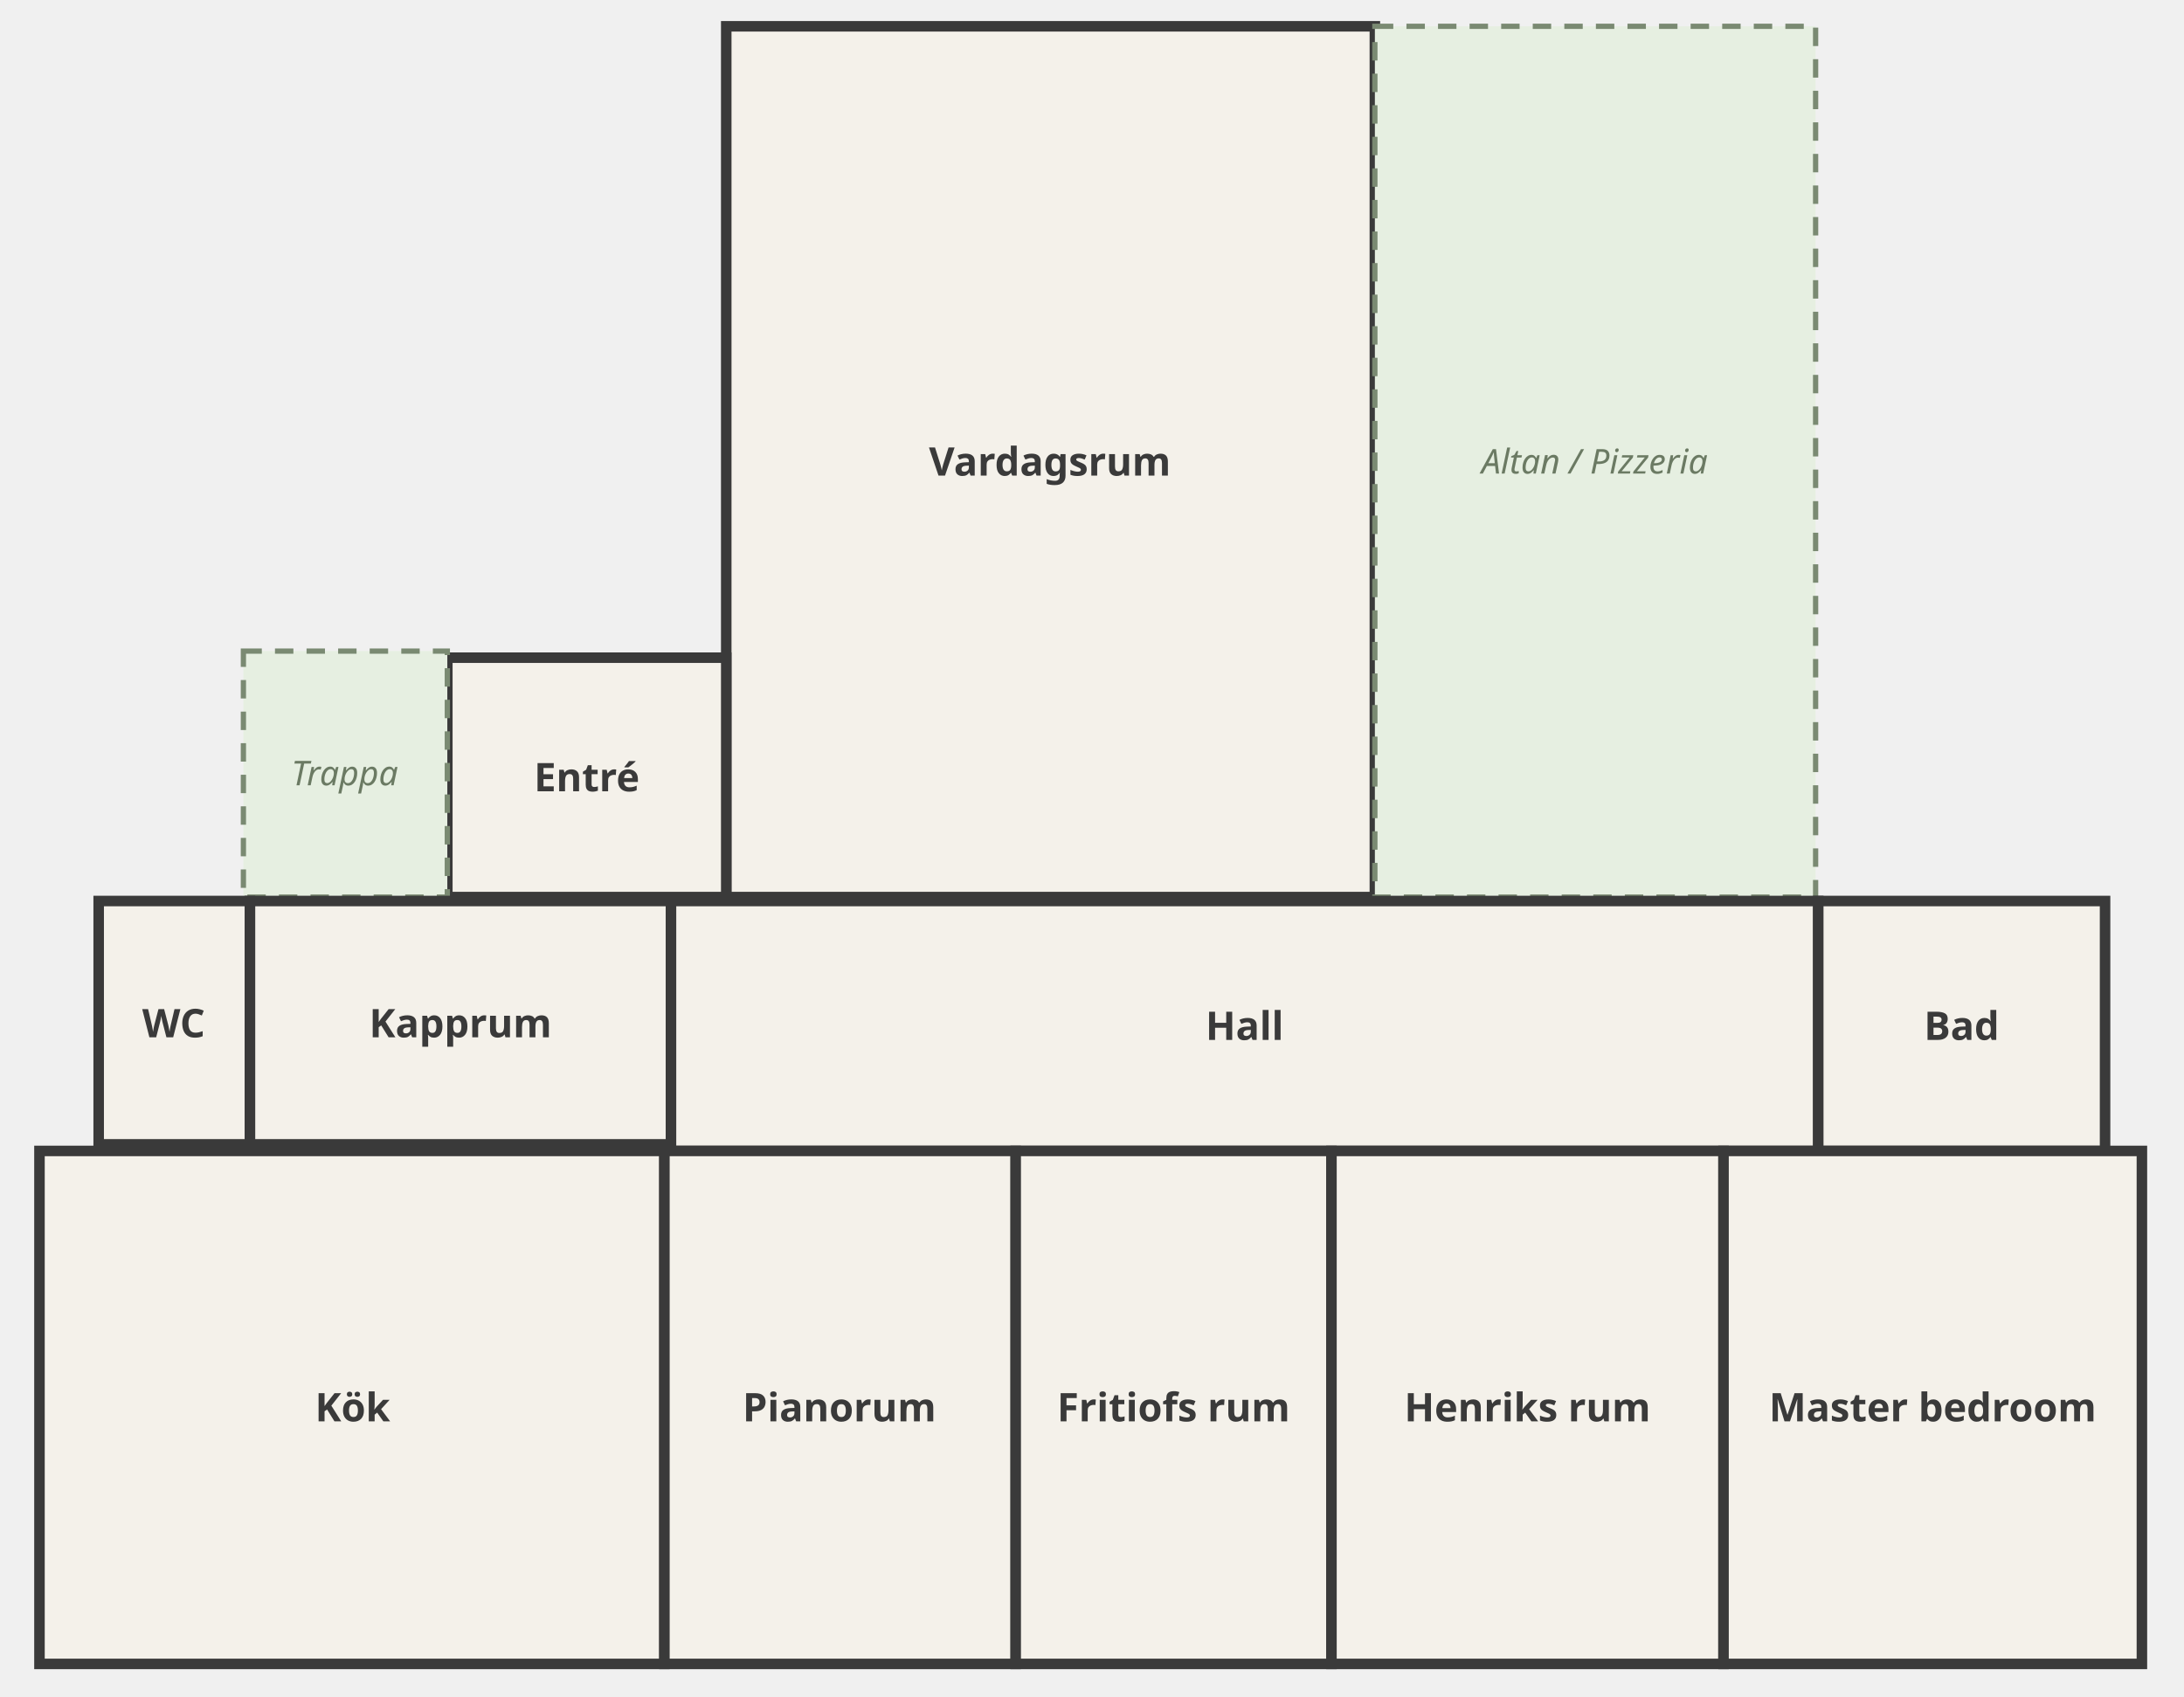
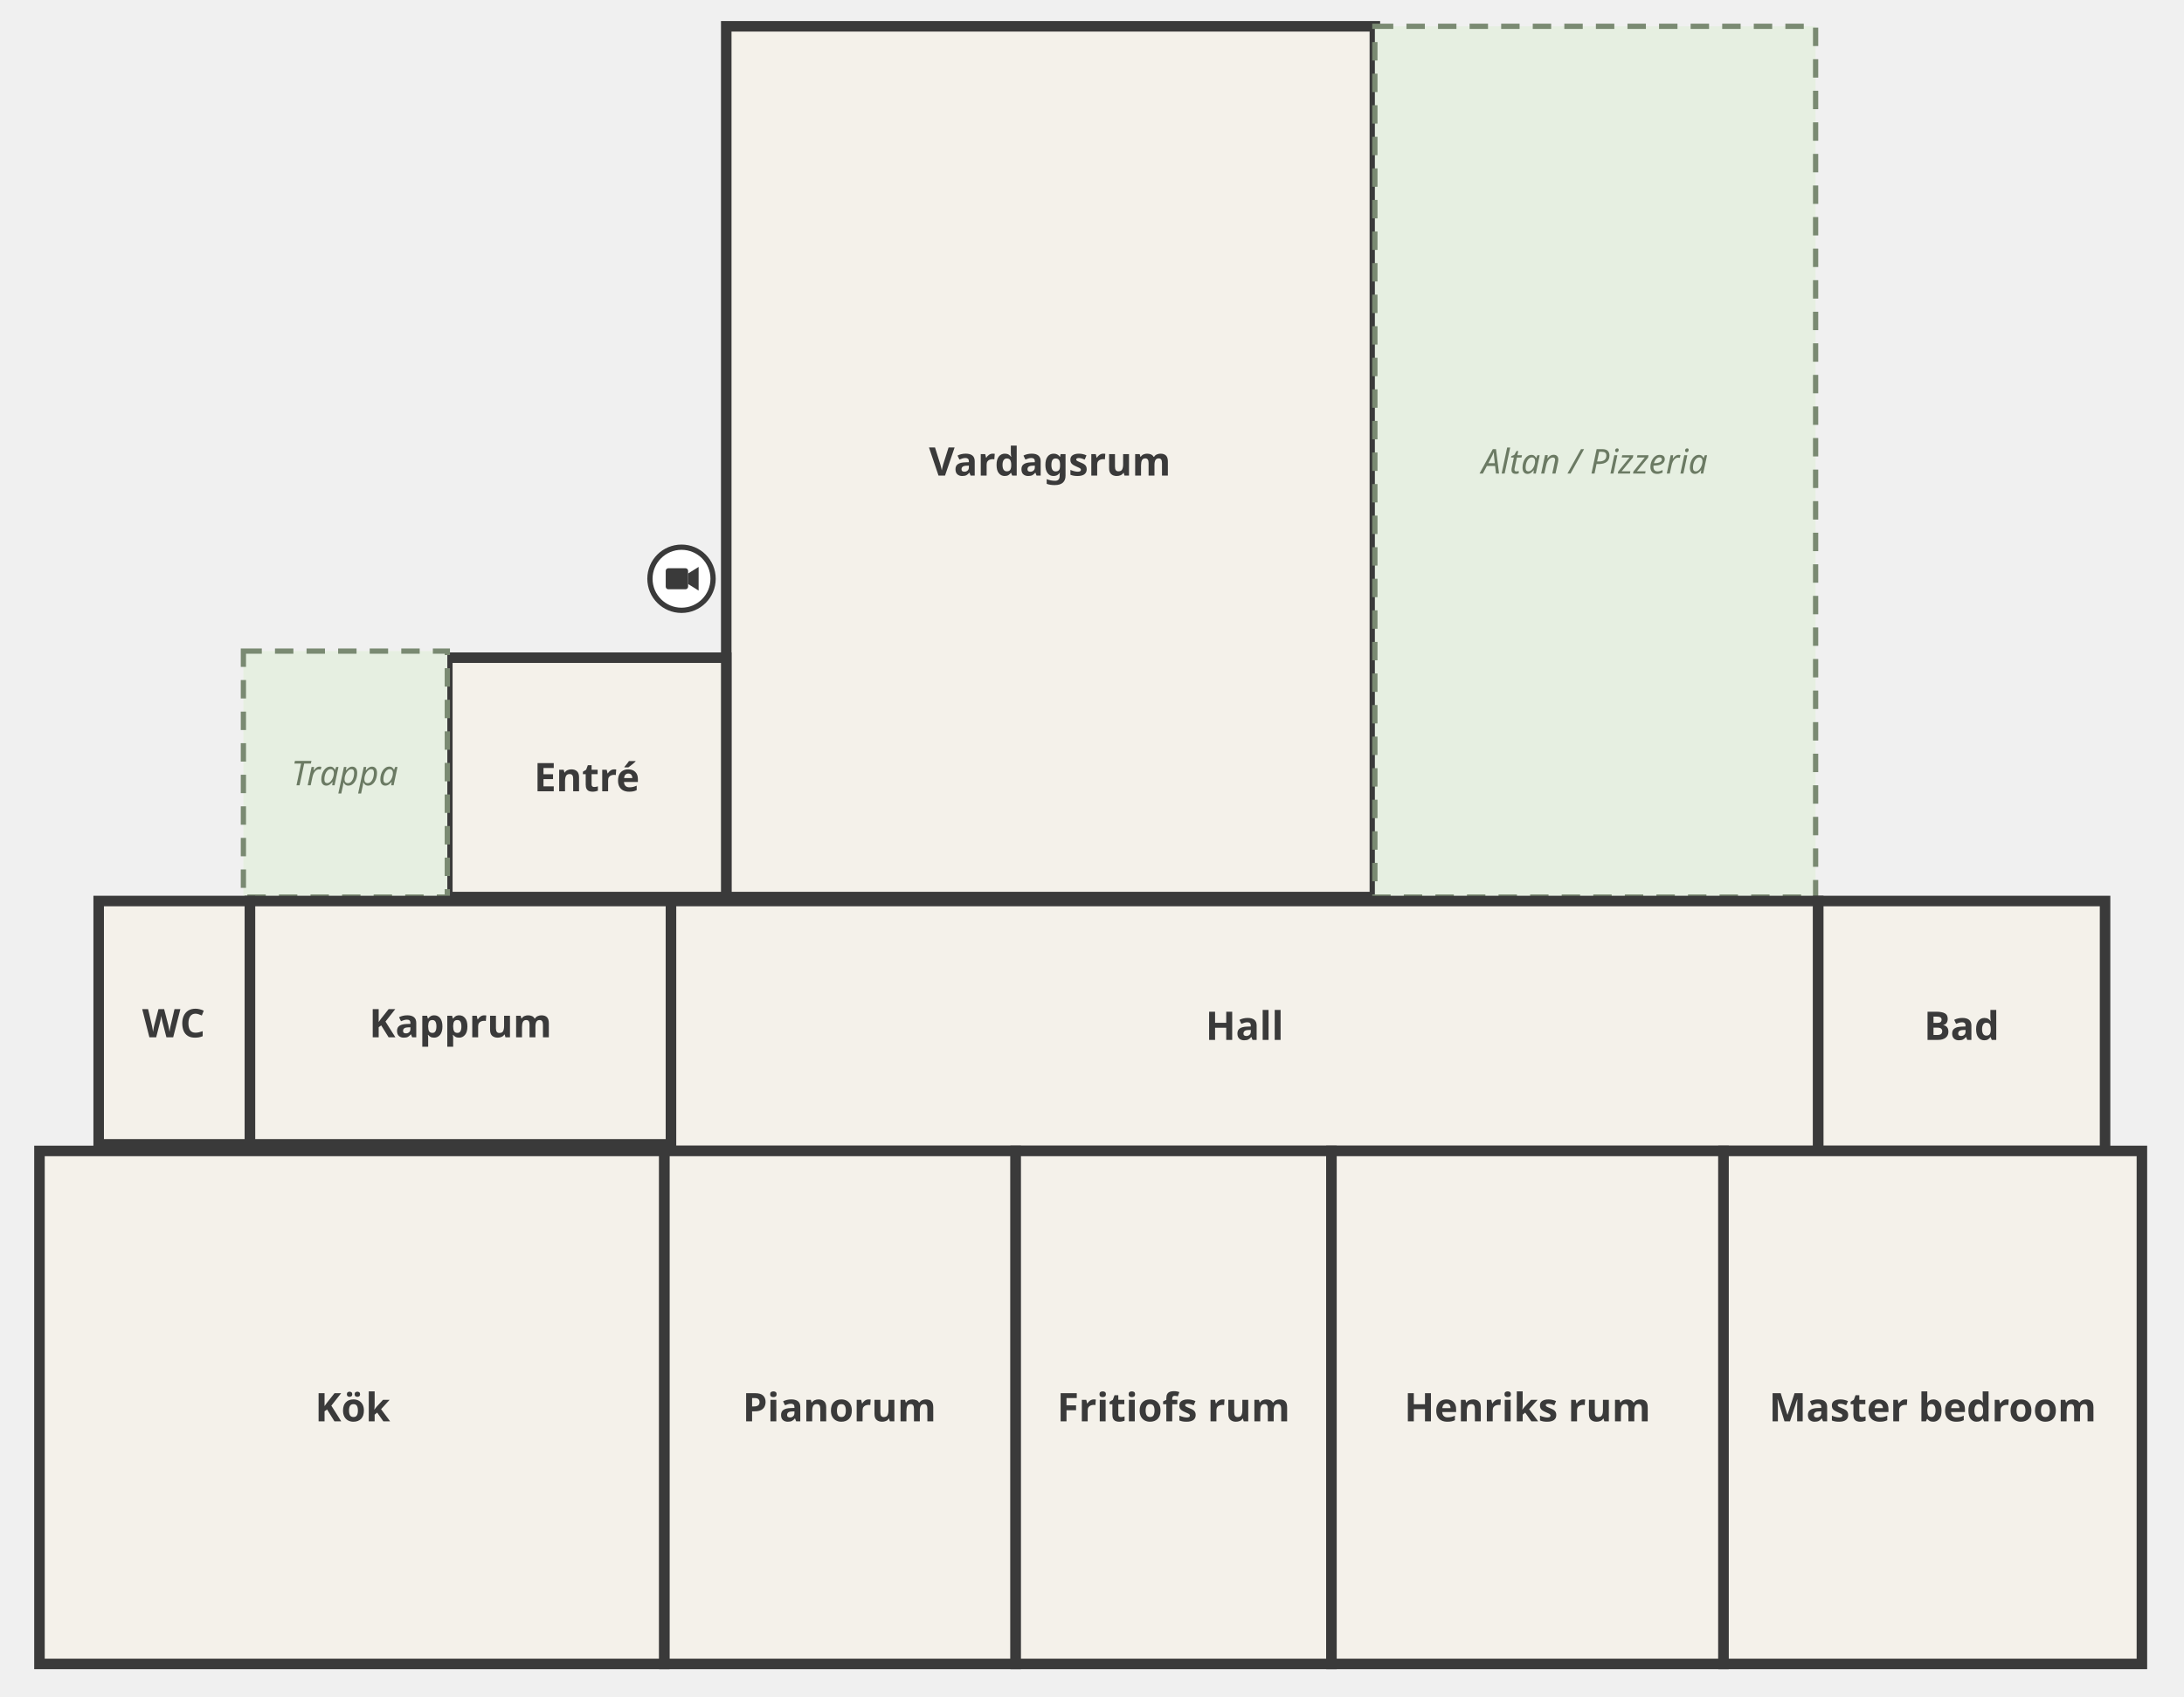
<svg xmlns="http://www.w3.org/2000/svg" viewBox="0 0 1660 1290" width="1660" height="1290">
  <style>
.room{fill:#f4f1ea;stroke:#3a3a3a;stroke-width:8}
.outdoor{fill:#e6efe1;stroke:#7a8a72;stroke-width:4;stroke-dasharray:14 10}
.label{font:600 30px sans-serif;fill:#3a3a3a;text-anchor:middle;dominant-baseline:middle;pointer-events:none}
.outdoor-label{font:italic 26px sans-serif;fill:#6b7a63}
+ .camera circle{fill:#ffffff;stroke:#3a3a3a;stroke-width:4}
+ .camera rect,.camera polygon{fill:#3a3a3a}
.value{font:500 26px sans-serif;fill:#5a5a5a;text-anchor:middle;dominant-baseline:middle;pointer-events:none}
</style>
  <rect id="vardagsrum" class="room" x="552" y="20" width="493" height="662" />
  <rect id="pizzerian" class="outdoor" x="1045" y="20" width="335" height="662" />
  <rect id="entre" class="room" x="340" y="500" width="212" height="182" />
  <rect id="trappa" class="outdoor" x="185" y="495" width="155" height="187" />
  <rect id="wc" class="room" x="75" y="685" width="115" height="185" />
  <rect id="kapprum" class="room" x="190" y="685" width="320" height="185" />
  <rect id="hall" class="room" x="510" y="685" width="872" height="190" />
  <rect id="bad" class="room" x="1382" y="685" width="218" height="190" />
  <rect id="kok" class="room" x="30" y="875" width="475" height="390" />
  <rect id="pianorum" class="room" x="505" y="875" width="267" height="390" />
  <rect id="fritiofs_rum" class="room" x="772" y="875" width="240" height="390" />
  <rect id="henriks_rum" class="room" x="1012" y="875" width="298" height="390" />
  <rect id="master_bedroom" class="room" x="1310" y="875" width="318" height="390" />
  <text id="vardagsrum_label" class="label" x="798" y="351">Vardagsrum</text>
  <text id="pizzerian_label" class="label outdoor-label" x="1212" y="351">Altan / Pizzeria</text>
  <text id="entre_label" class="label" x="446" y="591">Entré</text>
  <text id="trappa_label" class="label outdoor-label" x="262" y="588">Trappa</text>
  <text id="wc_label" class="label" x="132" y="778">WC</text>
  <text id="kapprum_label" class="label" x="350" y="778">Kapprum</text>
  <text id="hall_label" class="label" x="946" y="780">Hall</text>
  <text id="bad_label" class="label" x="1491" y="780">Bad</text>
  <text id="kok_label" class="label" x="268" y="1070">Kök</text>
  <text id="pianorum_label" class="label" x="638" y="1070">Pianorum</text>
  <text id="fritiofs_rum_label" class="label" x="892" y="1070">Fritiofs rum</text>
  <text id="henriks_rum_label" class="label" x="1161" y="1070">Henriks rum</text>
  <text id="master_bedroom_label" class="label" x="1469" y="1070">Master bedroom</text>
  <text id="vardagsrum_temp" class="value" x="798" y="393" />
+   <g id="camera_c120" class="camera">
+     <circle cx="518" cy="440" r="24" />
+     <rect x="506" y="432" width="17" height="16" rx="2" />
+     <polygon points="523,436 531,431 531,449 523,444" />
+   </g>
</svg>
